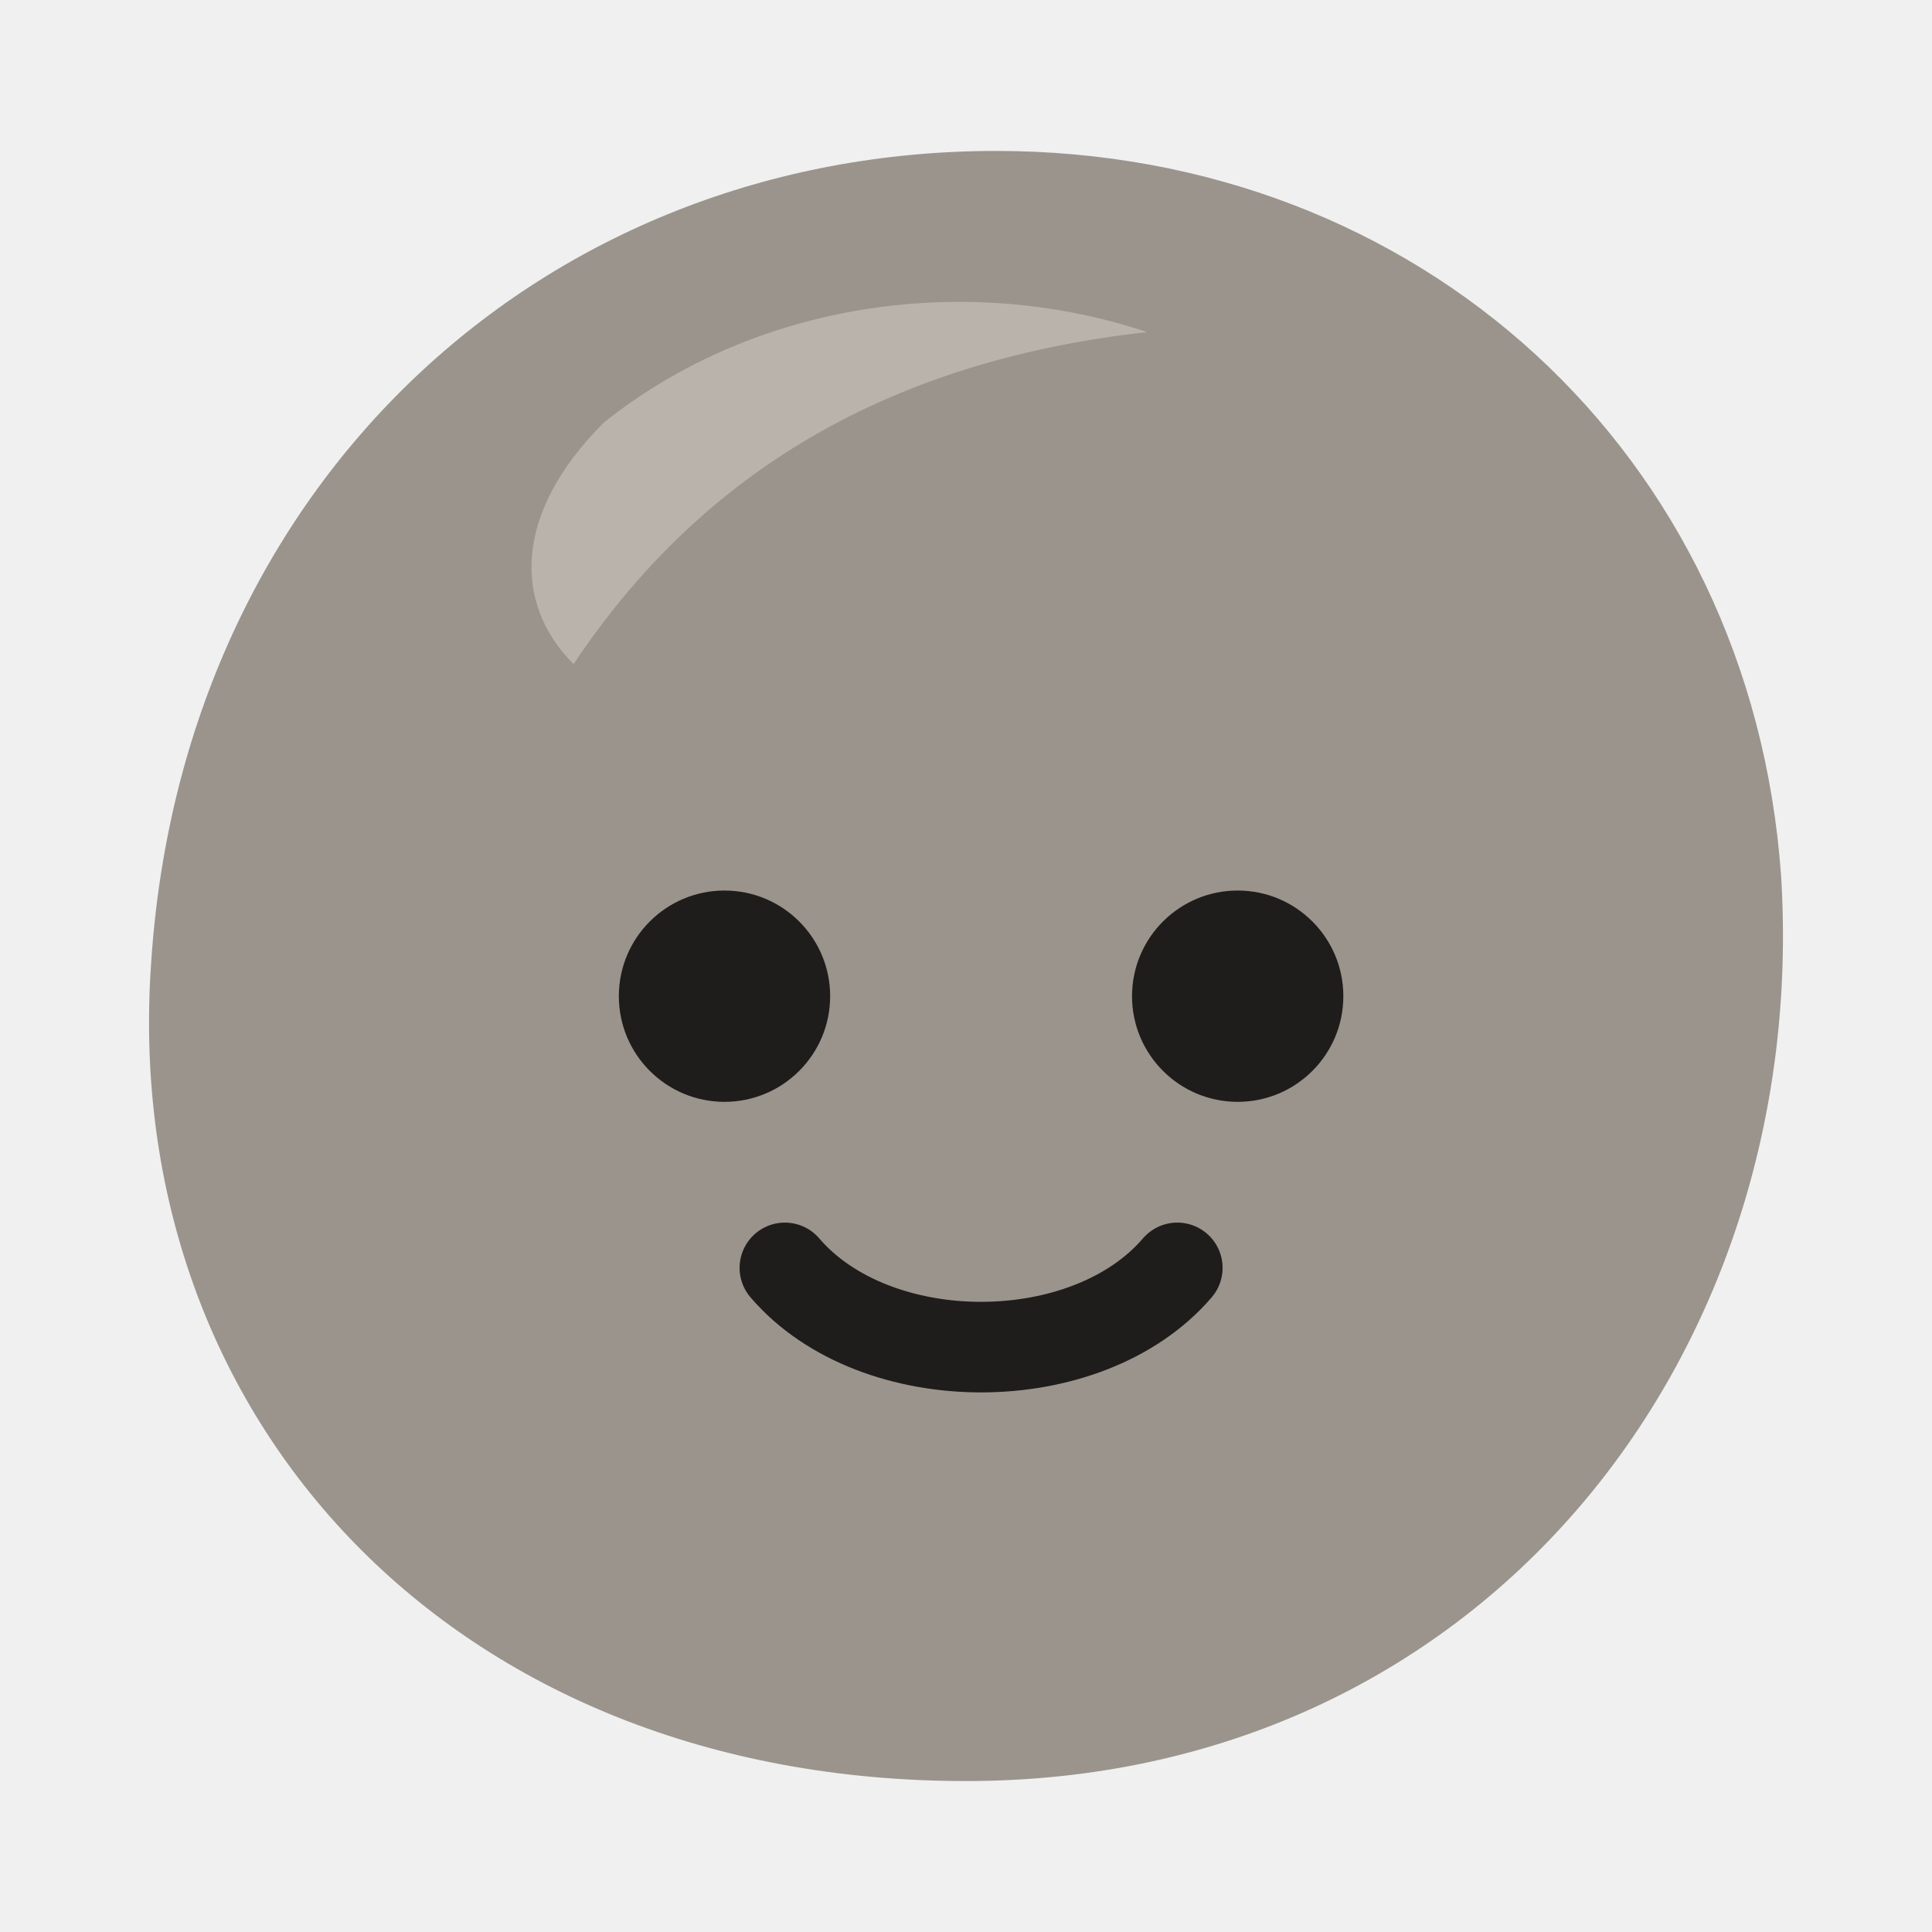
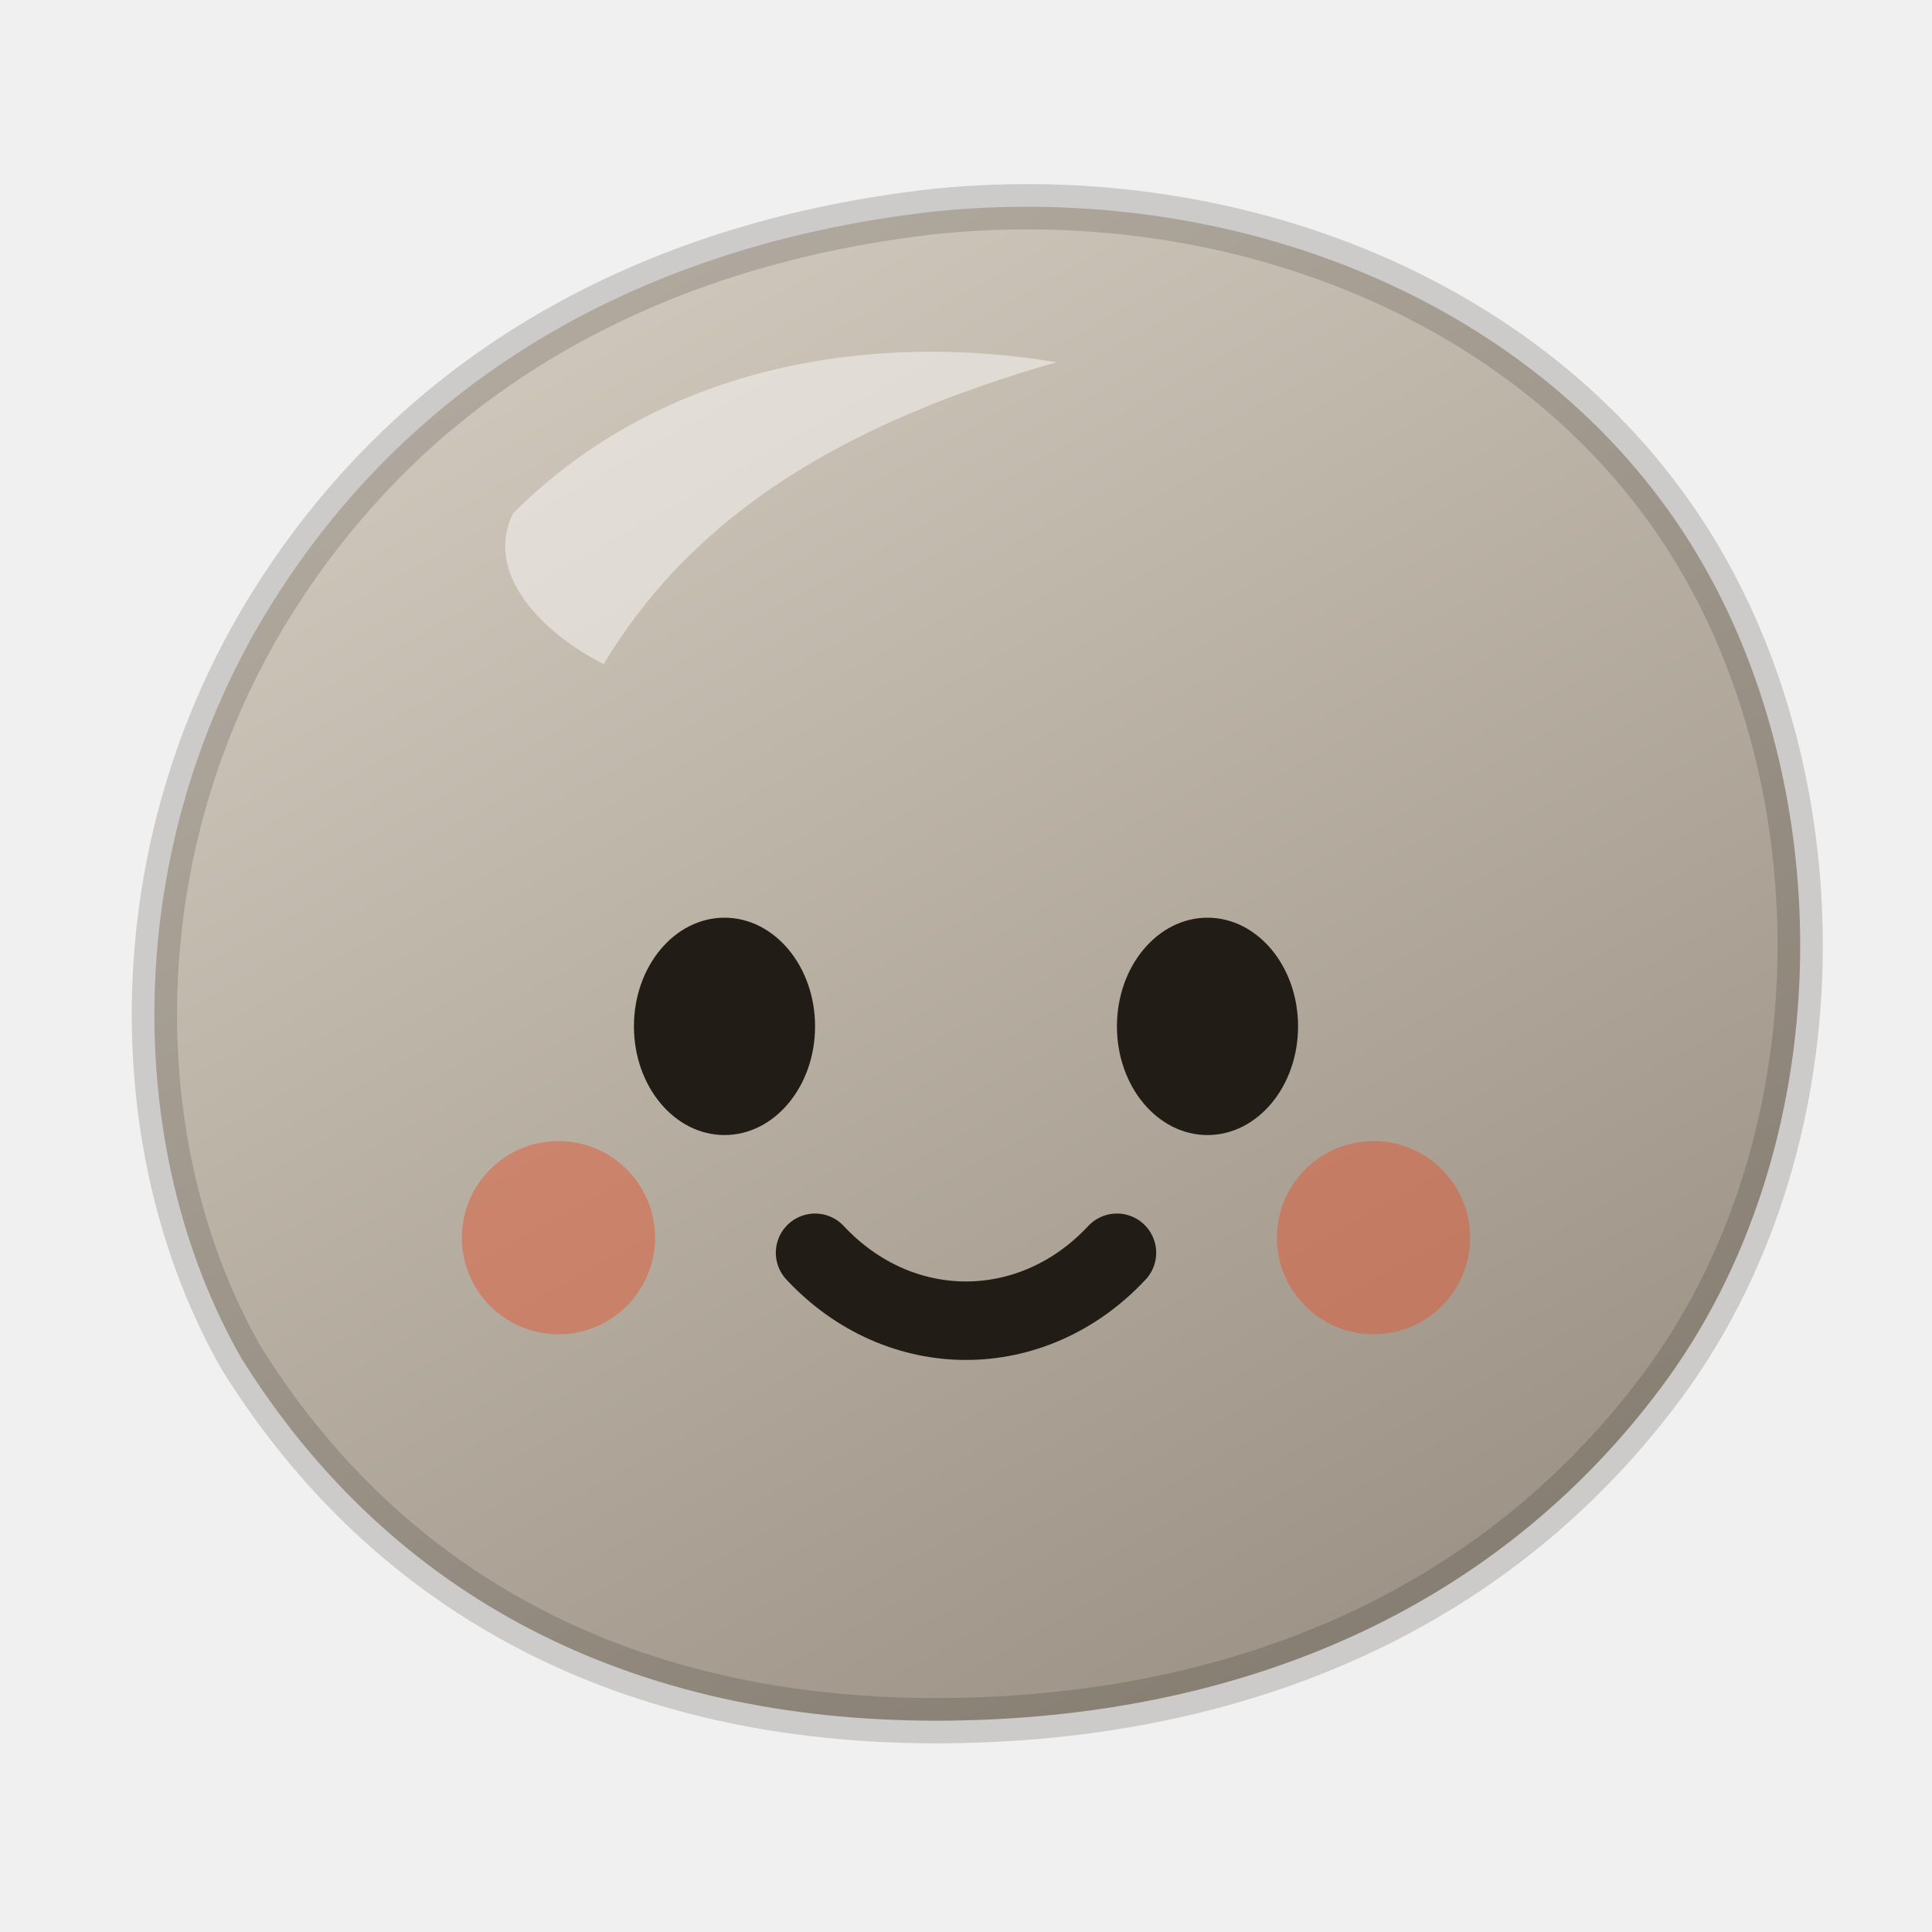
<svg xmlns="http://www.w3.org/2000/svg" viewBox="0 0 64 64" width="64" height="64">
-   <path d="M33 5c14 0 25 10 26 24 1 16-10 30-27 30C15 59 4 47 5 32 6 16 18 5 33 5z" fill="#9a948c" />
-   <path d="M20 14c5-4 12-5 18-3-9 1-15 5-19 11-2-2-2-5 1-8z" fill="#b9b3ab" />
-   <circle cx="24" cy="33" r="3.5" fill="#1f1d1b" />
-   <circle cx="41" cy="33" r="3.5" fill="#1f1d1b" />
-   <path d="M26 42c3 3.5 10 3.5 13 0" fill="none" stroke="#1f1d1b" stroke-width="3" stroke-linecap="round" />
+   <defs>
+     <linearGradient id="stone" x1="0.2" y1="0" x2="0.8" y2="1">
+       <stop offset="0" stop-color="#d3cbbf" />
+       <stop offset="1" stop-color="#998f82" />
+     </linearGradient>
+   </defs>
+   <path d="M31 7c10-1 20 3 25 11 5 8 5 20-1 28-6 8-15 11-24 11-10 0-18-4-23-12-4-7-4-17 1-25C14 12 22 8 31 7z" fill="url(#stone)" />
+   <path d="M31 7c10-1 20 3 25 11 5 8 5 20-1 28-6 8-15 11-24 11-10 0-18-4-23-12-4-7-4-17 1-25C14 12 22 8 31 7z" fill="none" stroke="#2a241e" stroke-opacity=".18" stroke-width="1.5" />
+   <path d="M17 17c5-5 12-6 18-5-7 2-12 5-15 10-2-1-4-3-3-5z" fill="#fff" fill-opacity=".45" />
+   <ellipse cx="24" cy="34" rx="3" ry="3.6" fill="#221c17" />
+   <ellipse cx="40" cy="34" rx="3" ry="3.6" fill="#221c17" />
+   <circle cx="18.5" cy="41" r="3.2" fill="#e4512c" fill-opacity=".45" />
+   <circle cx="45.5" cy="41" r="3.2" fill="#e4512c" fill-opacity=".45" />
+   <path d="M27 41.5c2.8 3 7.2 3 10 0" fill="none" stroke="#221c17" stroke-width="2.6" stroke-linecap="round" />
</svg>
